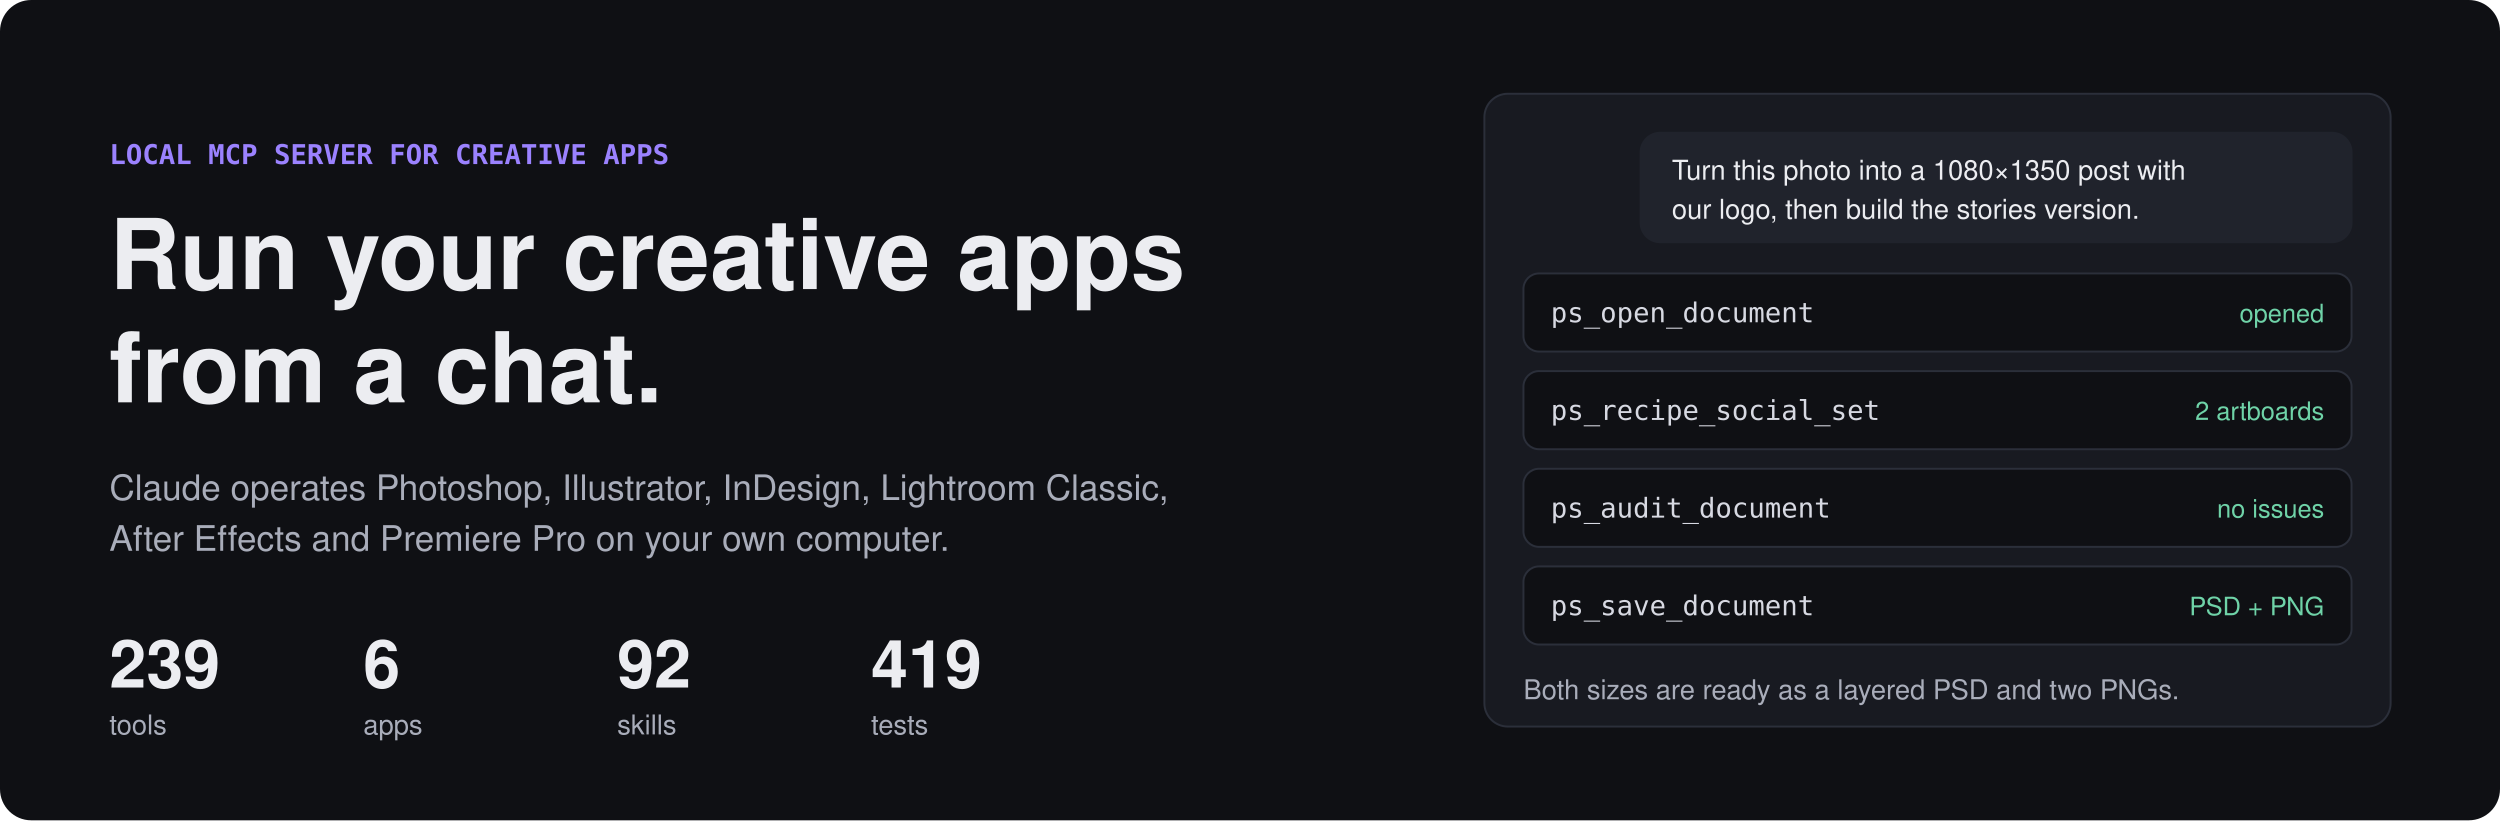
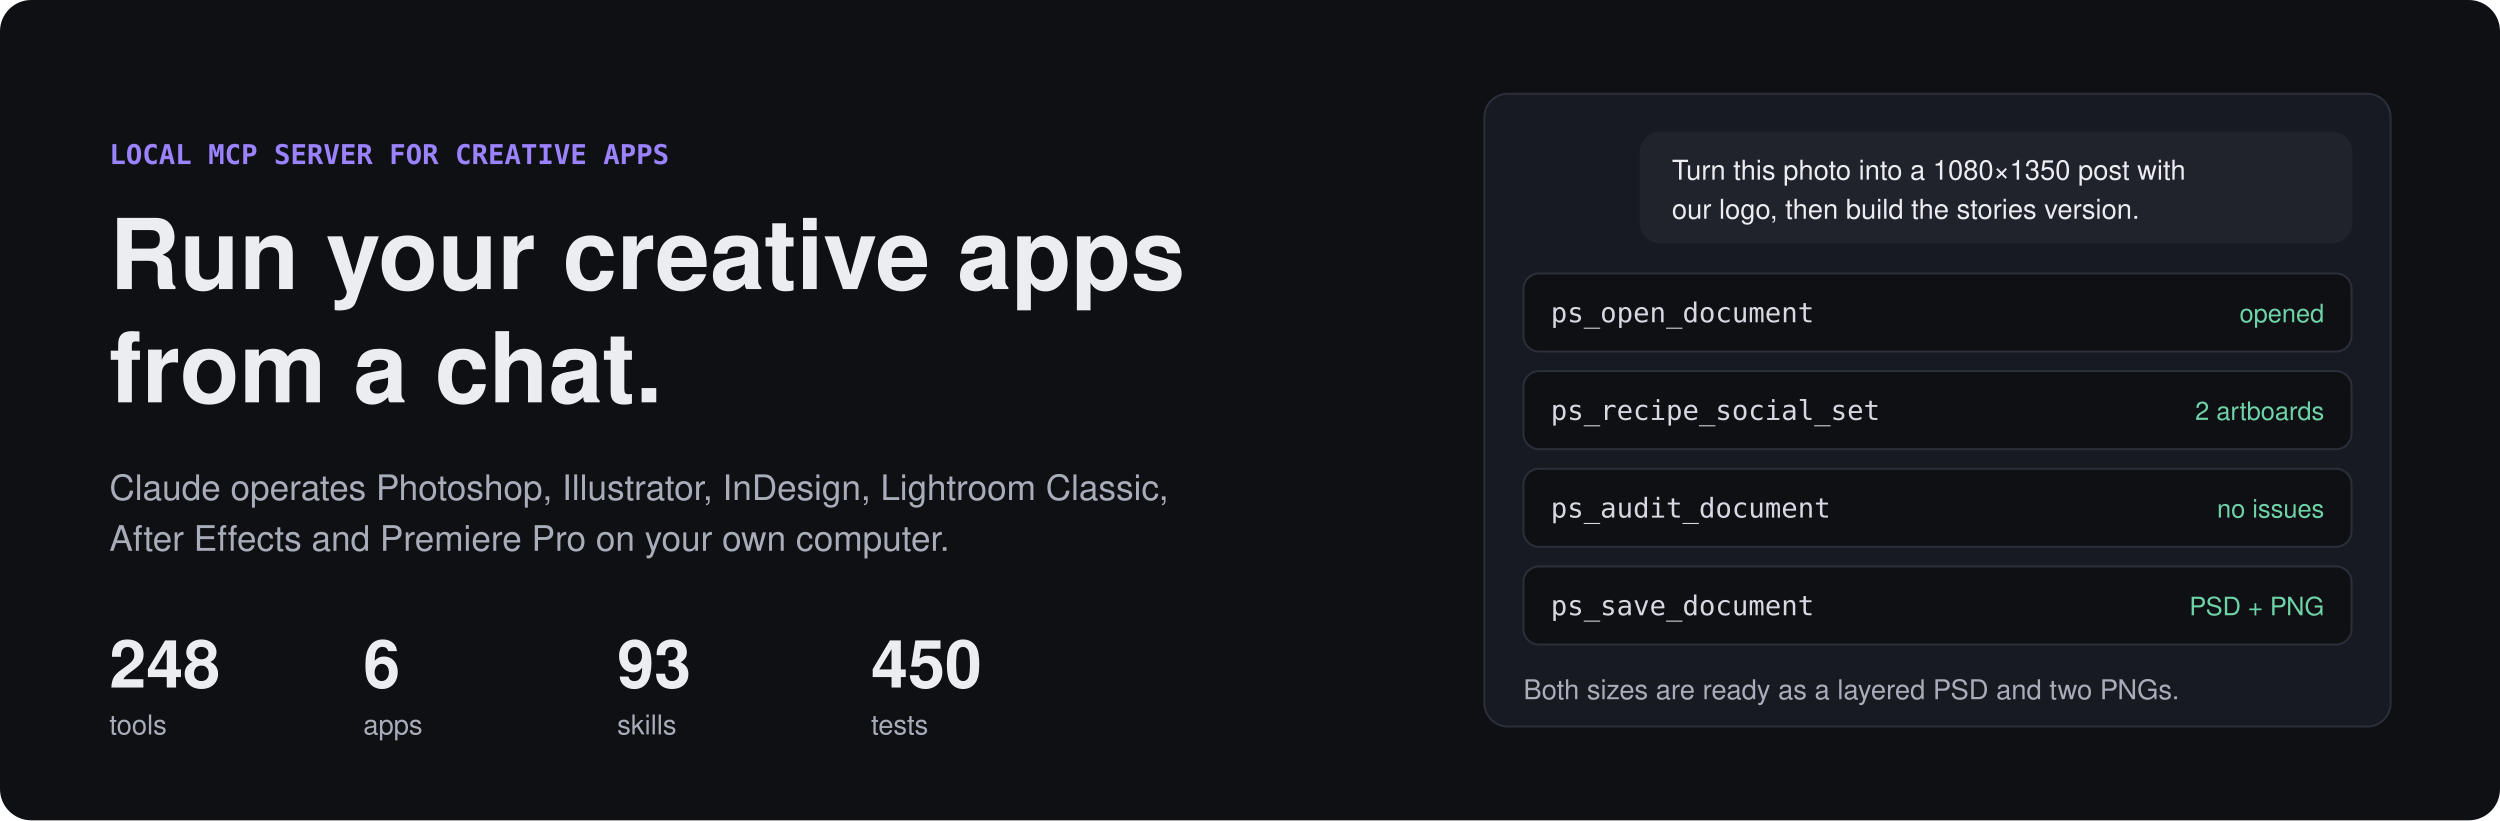
- <svg xmlns="http://www.w3.org/2000/svg" width="1280" height="420" viewBox="0 0 1280 420" role="img" aria-label="Run your creative apps from a chat: 239 tools, 6 apps, 92 skills, 419 tests">
+ <svg xmlns="http://www.w3.org/2000/svg" width="1280" height="420" viewBox="0 0 1280 420" role="img" aria-label="Run your creative apps from a chat: 248 tools, 6 apps, 93 skills, 450 tests">
  <rect width="1280" height="420" rx="16" fill="#0F1014" />
  <text x="56" y="84" font-family="Consolas, 'SF Mono', Menlo, monospace" font-size="14" font-weight="600" fill="#9B82FF" text-anchor="start">LOCAL MCP SERVER FOR CREATIVE APPS</text>
  <text x="56" y="148" font-family="'Segoe UI', 'Helvetica Neue', Helvetica, Arial, sans-serif" font-size="50" font-weight="600" fill="#ECEDF1" text-anchor="start">Run your creative apps</text>
  <text x="56" y="206" font-family="'Segoe UI', 'Helvetica Neue', Helvetica, Arial, sans-serif" font-size="50" font-weight="600" fill="#ECEDF1" text-anchor="start">from a chat.</text>
  <text x="56" y="256" font-family="'Segoe UI', 'Helvetica Neue', Helvetica, Arial, sans-serif" font-size="18" font-weight="400" fill="#A9ADBA" text-anchor="start">Claude operates Photoshop, Illustrator, InDesign, Lightroom Classic,</text>
  <text x="56" y="282" font-family="'Segoe UI', 'Helvetica Neue', Helvetica, Arial, sans-serif" font-size="18" font-weight="400" fill="#A9ADBA" text-anchor="start">After Effects and Premiere Pro on your own computer.</text>
-   <text x="56" y="352" font-family="'Segoe UI', 'Helvetica Neue', Helvetica, Arial, sans-serif" font-size="34" font-weight="600" fill="#ECEDF1" text-anchor="start">239</text>
+   <text x="56" y="352" font-family="'Segoe UI', 'Helvetica Neue', Helvetica, Arial, sans-serif" font-size="34" font-weight="600" fill="#ECEDF1" text-anchor="start">248</text>
  <text x="56" y="376" font-family="'Segoe UI', 'Helvetica Neue', Helvetica, Arial, sans-serif" font-size="14" font-weight="400" fill="#A9ADBA" text-anchor="start">tools</text>
  <text x="186" y="352" font-family="'Segoe UI', 'Helvetica Neue', Helvetica, Arial, sans-serif" font-size="34" font-weight="600" fill="#ECEDF1" text-anchor="start">6</text>
  <text x="186" y="376" font-family="'Segoe UI', 'Helvetica Neue', Helvetica, Arial, sans-serif" font-size="14" font-weight="400" fill="#A9ADBA" text-anchor="start">apps</text>
-   <text x="316" y="352" font-family="'Segoe UI', 'Helvetica Neue', Helvetica, Arial, sans-serif" font-size="34" font-weight="600" fill="#ECEDF1" text-anchor="start">92</text>
+   <text x="316" y="352" font-family="'Segoe UI', 'Helvetica Neue', Helvetica, Arial, sans-serif" font-size="34" font-weight="600" fill="#ECEDF1" text-anchor="start">93</text>
  <text x="316" y="376" font-family="'Segoe UI', 'Helvetica Neue', Helvetica, Arial, sans-serif" font-size="14" font-weight="400" fill="#A9ADBA" text-anchor="start">skills</text>
-   <text x="446" y="352" font-family="'Segoe UI', 'Helvetica Neue', Helvetica, Arial, sans-serif" font-size="34" font-weight="600" fill="#ECEDF1" text-anchor="start">419</text>
+   <text x="446" y="352" font-family="'Segoe UI', 'Helvetica Neue', Helvetica, Arial, sans-serif" font-size="34" font-weight="600" fill="#ECEDF1" text-anchor="start">450</text>
  <text x="446" y="376" font-family="'Segoe UI', 'Helvetica Neue', Helvetica, Arial, sans-serif" font-size="14" font-weight="400" fill="#A9ADBA" text-anchor="start">tests</text>
  <rect x="760" y="48" width="464" height="324" rx="12" fill="#181A21" stroke="#2B2F3A" />
  <rect x="840" y="68" width="364" height="56" rx="10" fill="#20232C" stroke="#20232C" />
  <text x="856" y="92" font-family="'Segoe UI', 'Helvetica Neue', Helvetica, Arial, sans-serif" font-size="14" font-weight="400" fill="#ECEDF1" text-anchor="start">Turn this photo into a 1080×1350 post with</text>
  <text x="856" y="112" font-family="'Segoe UI', 'Helvetica Neue', Helvetica, Arial, sans-serif" font-size="14" font-weight="400" fill="#ECEDF1" text-anchor="start">our logo, then build the stories version.</text>
  <rect x="780" y="140" width="424" height="40" rx="8" fill="#0F1014" stroke="#2B2F3A" />
  <text x="794" y="165" font-family="Consolas, 'SF Mono', Menlo, monospace" font-size="14" font-weight="400" fill="#D7D9E2" text-anchor="start">ps_open_document</text>
  <text x="1190" y="165" font-family="'Segoe UI', 'Helvetica Neue', Helvetica, Arial, sans-serif" font-size="13" font-weight="400" fill="#6FD3A8" text-anchor="end">opened</text>
  <rect x="780" y="190" width="424" height="40" rx="8" fill="#0F1014" stroke="#2B2F3A" />
  <text x="794" y="215" font-family="Consolas, 'SF Mono', Menlo, monospace" font-size="14" font-weight="400" fill="#D7D9E2" text-anchor="start">ps_recipe_social_set</text>
  <text x="1190" y="215" font-family="'Segoe UI', 'Helvetica Neue', Helvetica, Arial, sans-serif" font-size="13" font-weight="400" fill="#6FD3A8" text-anchor="end">2 artboards</text>
  <rect x="780" y="240" width="424" height="40" rx="8" fill="#0F1014" stroke="#2B2F3A" />
  <text x="794" y="265" font-family="Consolas, 'SF Mono', Menlo, monospace" font-size="14" font-weight="400" fill="#D7D9E2" text-anchor="start">ps_audit_document</text>
  <text x="1190" y="265" font-family="'Segoe UI', 'Helvetica Neue', Helvetica, Arial, sans-serif" font-size="13" font-weight="400" fill="#6FD3A8" text-anchor="end">no issues</text>
  <rect x="780" y="290" width="424" height="40" rx="8" fill="#0F1014" stroke="#2B2F3A" />
  <text x="794" y="315" font-family="Consolas, 'SF Mono', Menlo, monospace" font-size="14" font-weight="400" fill="#D7D9E2" text-anchor="start">ps_save_document</text>
  <text x="1190" y="315" font-family="'Segoe UI', 'Helvetica Neue', Helvetica, Arial, sans-serif" font-size="13" font-weight="400" fill="#6FD3A8" text-anchor="end">PSD + PNG</text>
  <text x="780" y="358" font-family="'Segoe UI', 'Helvetica Neue', Helvetica, Arial, sans-serif" font-size="14" font-weight="400" fill="#A9ADBA" text-anchor="start">Both sizes are ready as a layered PSD and two PNGs.</text>
</svg>
